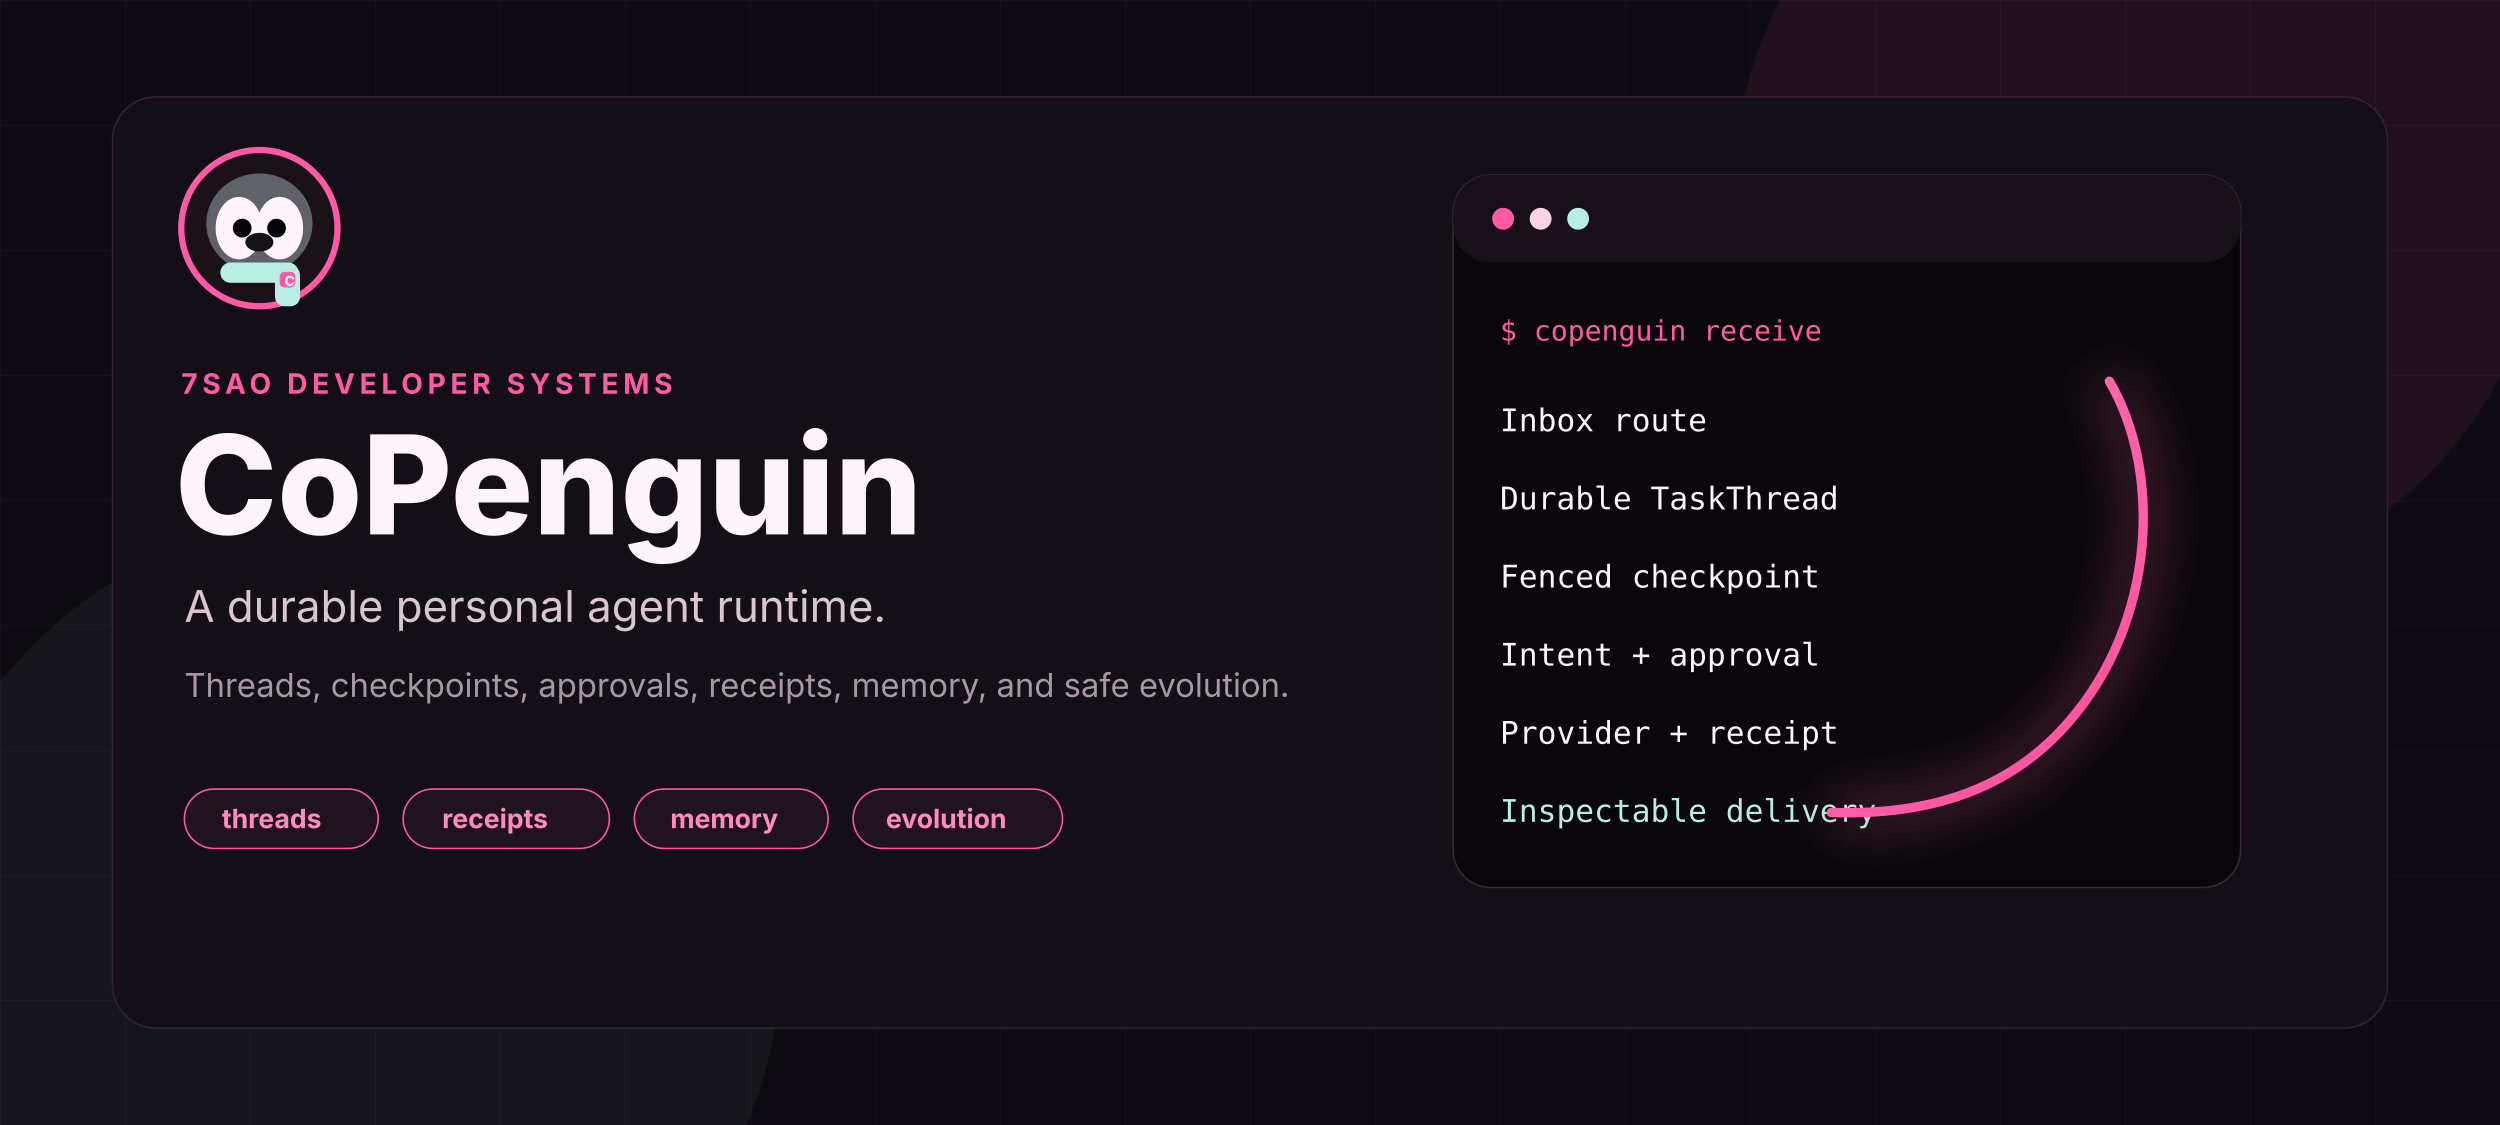
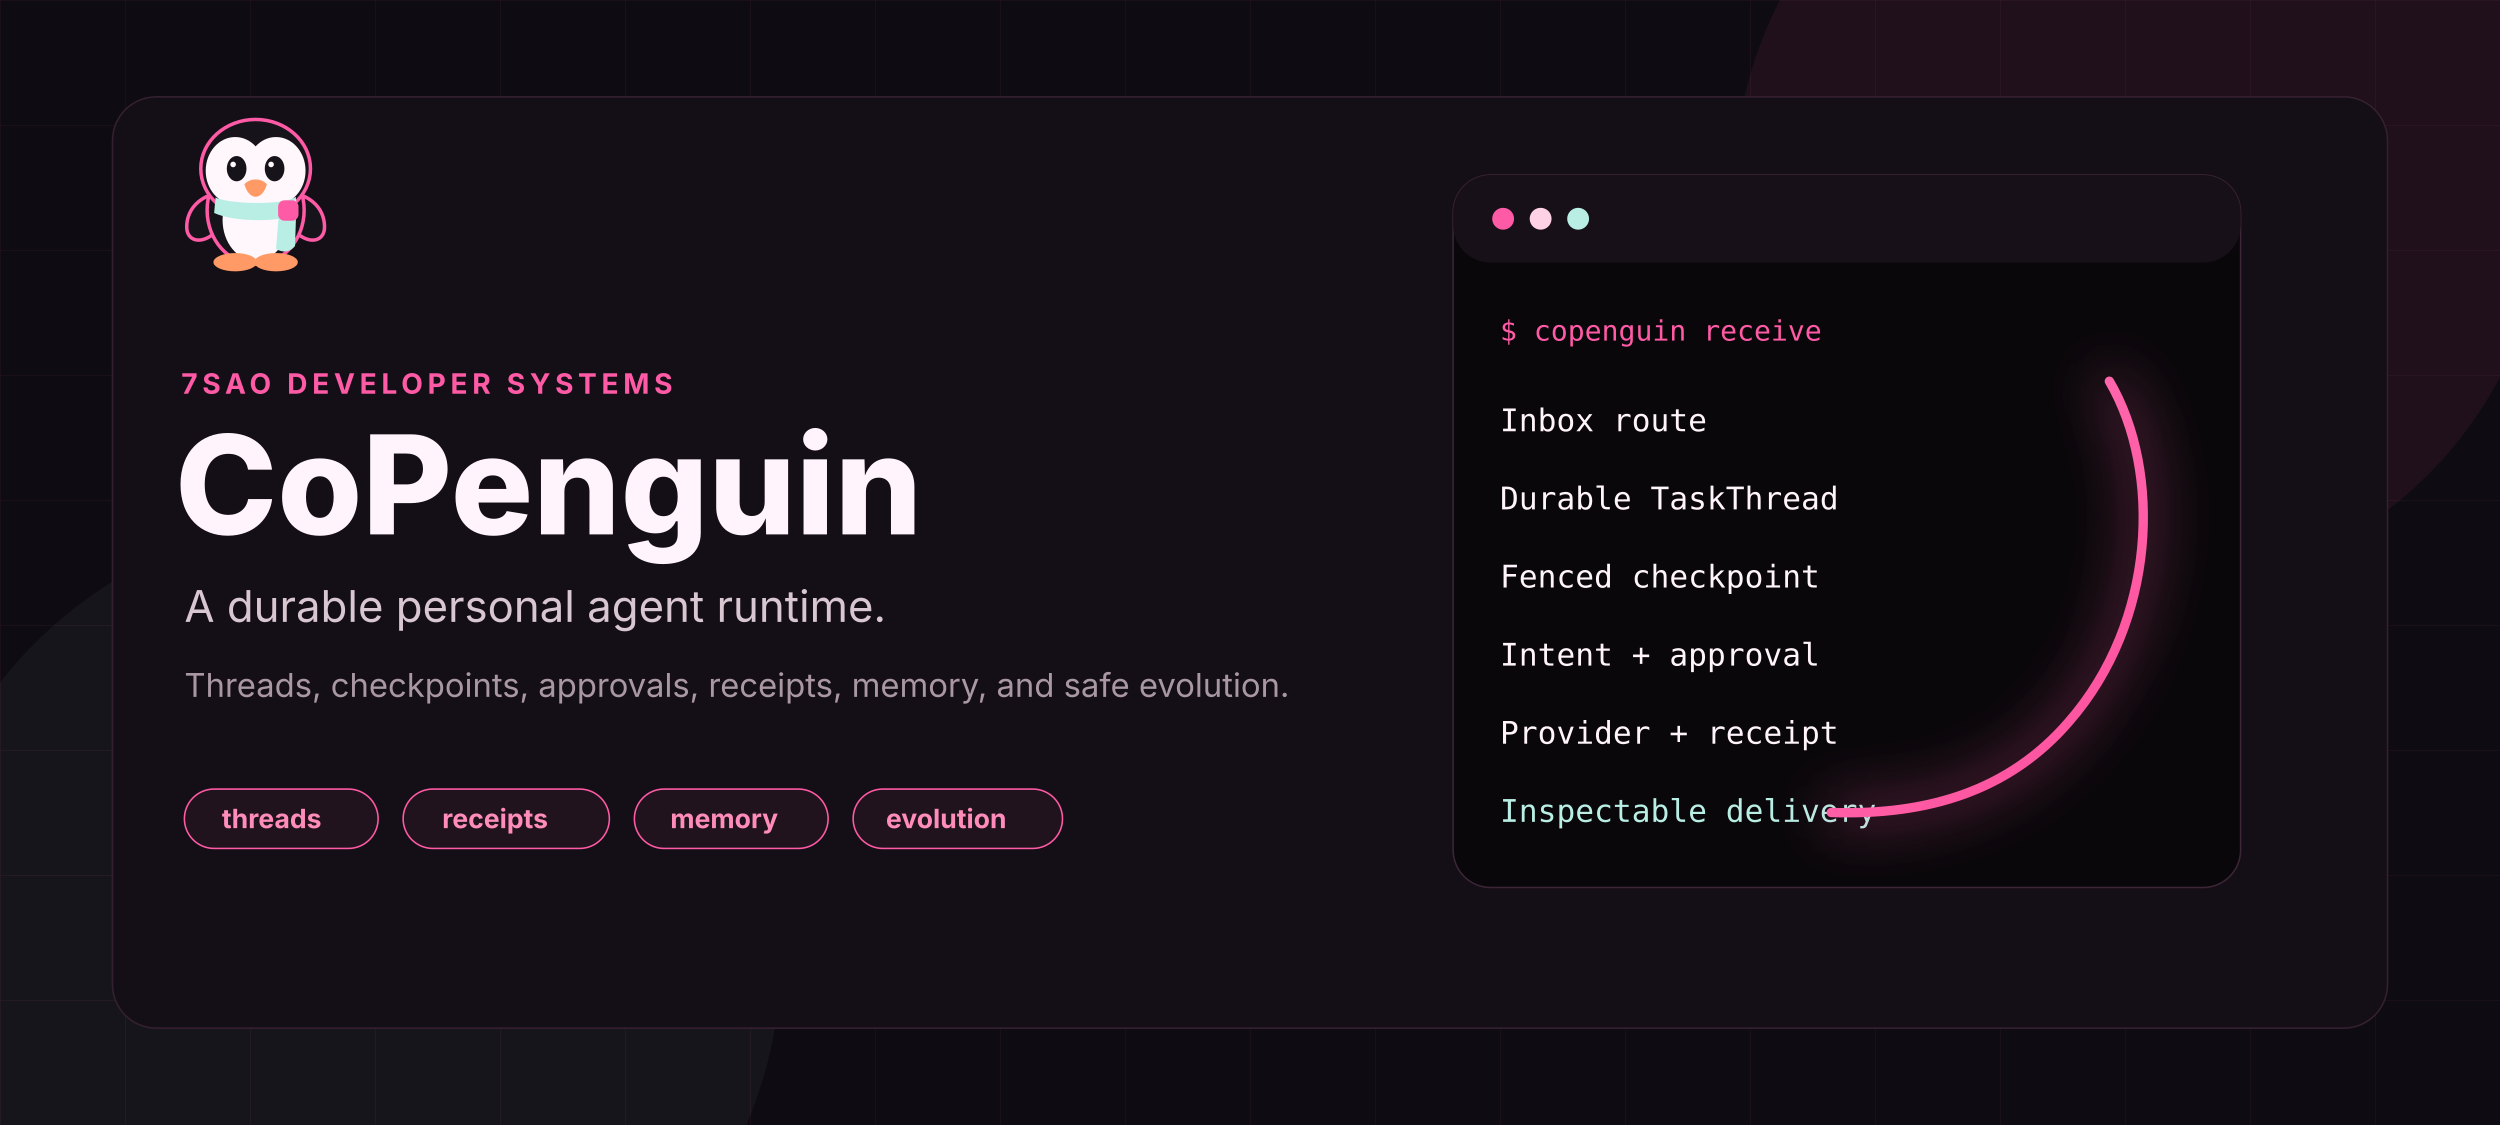
<svg xmlns="http://www.w3.org/2000/svg" width="1600" height="720" viewBox="0 0 1600 720" fill="none" role="img" aria-labelledby="title desc">
  <defs>
    <pattern id="grid" width="80" height="80" patternUnits="userSpaceOnUse">
      <path d="M80 0H0V80" stroke="#261421" stroke-opacity=".7" stroke-width="1" />
    </pattern>
    <linearGradient id="pink" x1="120" x2="620" y1="120" y2="610" gradientUnits="userSpaceOnUse">
      <stop stop-color="#ff7fbd" />
      <stop offset="1" stop-color="#ff2f86" />
    </linearGradient>
    <filter id="glow" x="-30%" y="-30%" width="160%" height="160%">
      <feGaussianBlur stdDeviation="18" result="blur" />
      <feMerge>
        <feMergeNode in="blur" />
        <feMergeNode in="SourceGraphic" />
      </feMerge>
    </filter>
  </defs>
  <rect width="1600" height="720" fill="#0f0b12" />
  <rect width="1600" height="720" fill="url(#grid)" />
  <circle cx="1370" cy="120" r="260" fill="#ff5aa5" opacity=".07" />
  <circle cx="220" cy="610" r="280" fill="#b8eee4" opacity=".05" />
  <rect x="72" y="62" width="1456" height="596" rx="28" fill="#140e16" stroke="#342031" />
-   <g transform="translate(116 96)">
-     <circle cx="50" cy="50" r="50" fill="#1b1219" stroke="#ff5aa5" stroke-width="4" />
-     <ellipse cx="50" cy="47" rx="34" ry="32" fill="#5f6268" />
-     <ellipse cx="37" cy="50" rx="15" ry="20" fill="#fff4fb" />
-     <ellipse cx="63" cy="50" rx="15" ry="20" fill="#fff4fb" />
-     <circle cx="39" cy="50" r="6" fill="#050507" />
-     <circle cx="61" cy="50" r="6" fill="#050507" />
-     <ellipse cx="50" cy="59" rx="9" ry="6" fill="#151217" />
-     <rect x="25" y="72" width="50" height="13" rx="6.5" fill="#b8eee4" />
-     <rect x="60" y="74" width="16" height="26" rx="6" fill="#b8eee4" />
-     <rect x="63" y="78" width="10" height="10" rx="3" fill="#ff5aa5" />
-     <text x="66" y="87" fill="#fff4fb" font-family="Inter, Arial, sans-serif" font-size="9" font-weight="800">C</text>
+   <g transform="translate(106 67) scale(.45)">
+     <path d="M71 126C45 133 30 151 30 174c0 17 15 24 32 14l31-20-22-42Z" fill="#17131a" stroke="#ff5aa5" stroke-width="5" />
+     <path d="M185 126c26 7 41 25 41 48 0 17-15 24-32 14l-31-20 22-42Z" fill="#17131a" stroke="#ff5aa5" stroke-width="5" />
+     <ellipse cx="128" cy="150" rx="69" ry="77" fill="#17131a" stroke="#ff5aa5" stroke-width="5" />
+     <ellipse cx="128" cy="91" rx="78" ry="70" fill="#17131a" stroke="#ff5aa5" stroke-width="5" />
+     <ellipse cx="99" cy="94" rx="42" ry="48" fill="#fff7fb" />
+     <ellipse cx="157" cy="94" rx="42" ry="48" fill="#fff7fb" />
+     <ellipse cx="128" cy="164" rx="47" ry="58" fill="#fff7fb" />
+     <ellipse cx="101" cy="91" rx="14" ry="18" fill="#17131a" />
+     <ellipse cx="155" cy="91" rx="14" ry="18" fill="#17131a" />
+     <circle cx="96" cy="85" r="4" fill="#fff7fb" />
+     <circle cx="150" cy="85" r="4" fill="#fff7fb" />
+     <path d="M112 113c9-9 23-9 32 0-3 12-10 18-16 18s-13-6-16-18Z" fill="#ff9a66" />
+     <path d="M71 132c17 9 96 12 114-1l3 24c-26 13-91 12-119-1l2-22Z" fill="#b8eee4" />
+     <path d="M162 145c8 2 16 2 24-2l-2 58c-7 9-18 10-27 4l5-60Z" fill="#b8eee4" />
+     <rect x="160" y="136" width="29" height="29" rx="9" fill="#ff5aa5" />
+     <ellipse cx="99" cy="224" rx="31" ry="13" fill="#ff9a66" />
+     <ellipse cx="157" cy="224" rx="31" ry="13" fill="#ff9a66" />
  </g>
  <text x="116" y="252" fill="#ff5aa5" font-family="Inter, Arial, sans-serif" font-size="18" font-weight="700" letter-spacing="3">7SAO DEVELOPER SYSTEMS</text>
  <text x="112" y="342" fill="#fff4fb" font-family="Inter, Arial, sans-serif" font-size="88" font-weight="800">CoPenguin</text>
  <text x="118" y="398" fill="#d8c6d0" font-family="Inter, Arial, sans-serif" font-size="28">A durable personal agent runtime.</text>
  <text x="118" y="446" fill="#a998a4" font-family="Inter, Arial, sans-serif" font-size="21">Threads, checkpoints, approvals, receipts, memory, and safe evolution.</text>
  <g font-family="Inter, Arial, sans-serif" font-size="17" font-weight="700">
    <rect x="118" y="505" width="124" height="38" rx="19" fill="#21131d" stroke="#ff5aa5" />
    <text x="142" y="530" fill="#ff8cba">threads</text>
    <rect x="258" y="505" width="132" height="38" rx="19" fill="#21131d" stroke="#ff5aa5" />
    <text x="283" y="530" fill="#ff8cba">receipts</text>
    <rect x="406" y="505" width="124" height="38" rx="19" fill="#21131d" stroke="#ff5aa5" />
    <text x="429" y="530" fill="#ff8cba">memory</text>
    <rect x="546" y="505" width="134" height="38" rx="19" fill="#21131d" stroke="#ff5aa5" />
    <text x="567" y="530" fill="#ff8cba">evolution</text>
  </g>
  <g transform="translate(930 112)">
    <rect width="504" height="456" rx="24" fill="#09070a" stroke="#3b2536" />
    <rect width="504" height="56" rx="24" fill="#181018" />
    <circle cx="32" cy="28" r="7" fill="#ff5aa5" />
    <circle cx="56" cy="28" r="7" fill="#ffd1e5" />
    <circle cx="80" cy="28" r="7" fill="#b8eee4" />
    <text x="30" y="106" fill="#ff5aa5" font-family="SFMono-Regular, Menlo, monospace" font-size="18">$ copenguin receive</text>
    <g font-family="SFMono-Regular, Menlo, monospace" font-size="20">
      <text x="30" y="164" fill="#fff4fb">Inbox route</text>
      <text x="30" y="214" fill="#fff4fb">Durable TaskThread</text>
      <text x="30" y="264" fill="#fff4fb">Fenced checkpoint</text>
      <text x="30" y="314" fill="#fff4fb">Intent + approval</text>
      <text x="30" y="364" fill="#fff4fb">Provider + receipt</text>
      <text x="30" y="414" fill="#b8eee4">Inspectable delivery</text>
    </g>
    <path d="M420 132C454 190 450 286 394 350C356 394 304 410 242 408" stroke="url(#pink)" stroke-width="6" stroke-linecap="round" filter="url(#glow)" />
  </g>
</svg>
